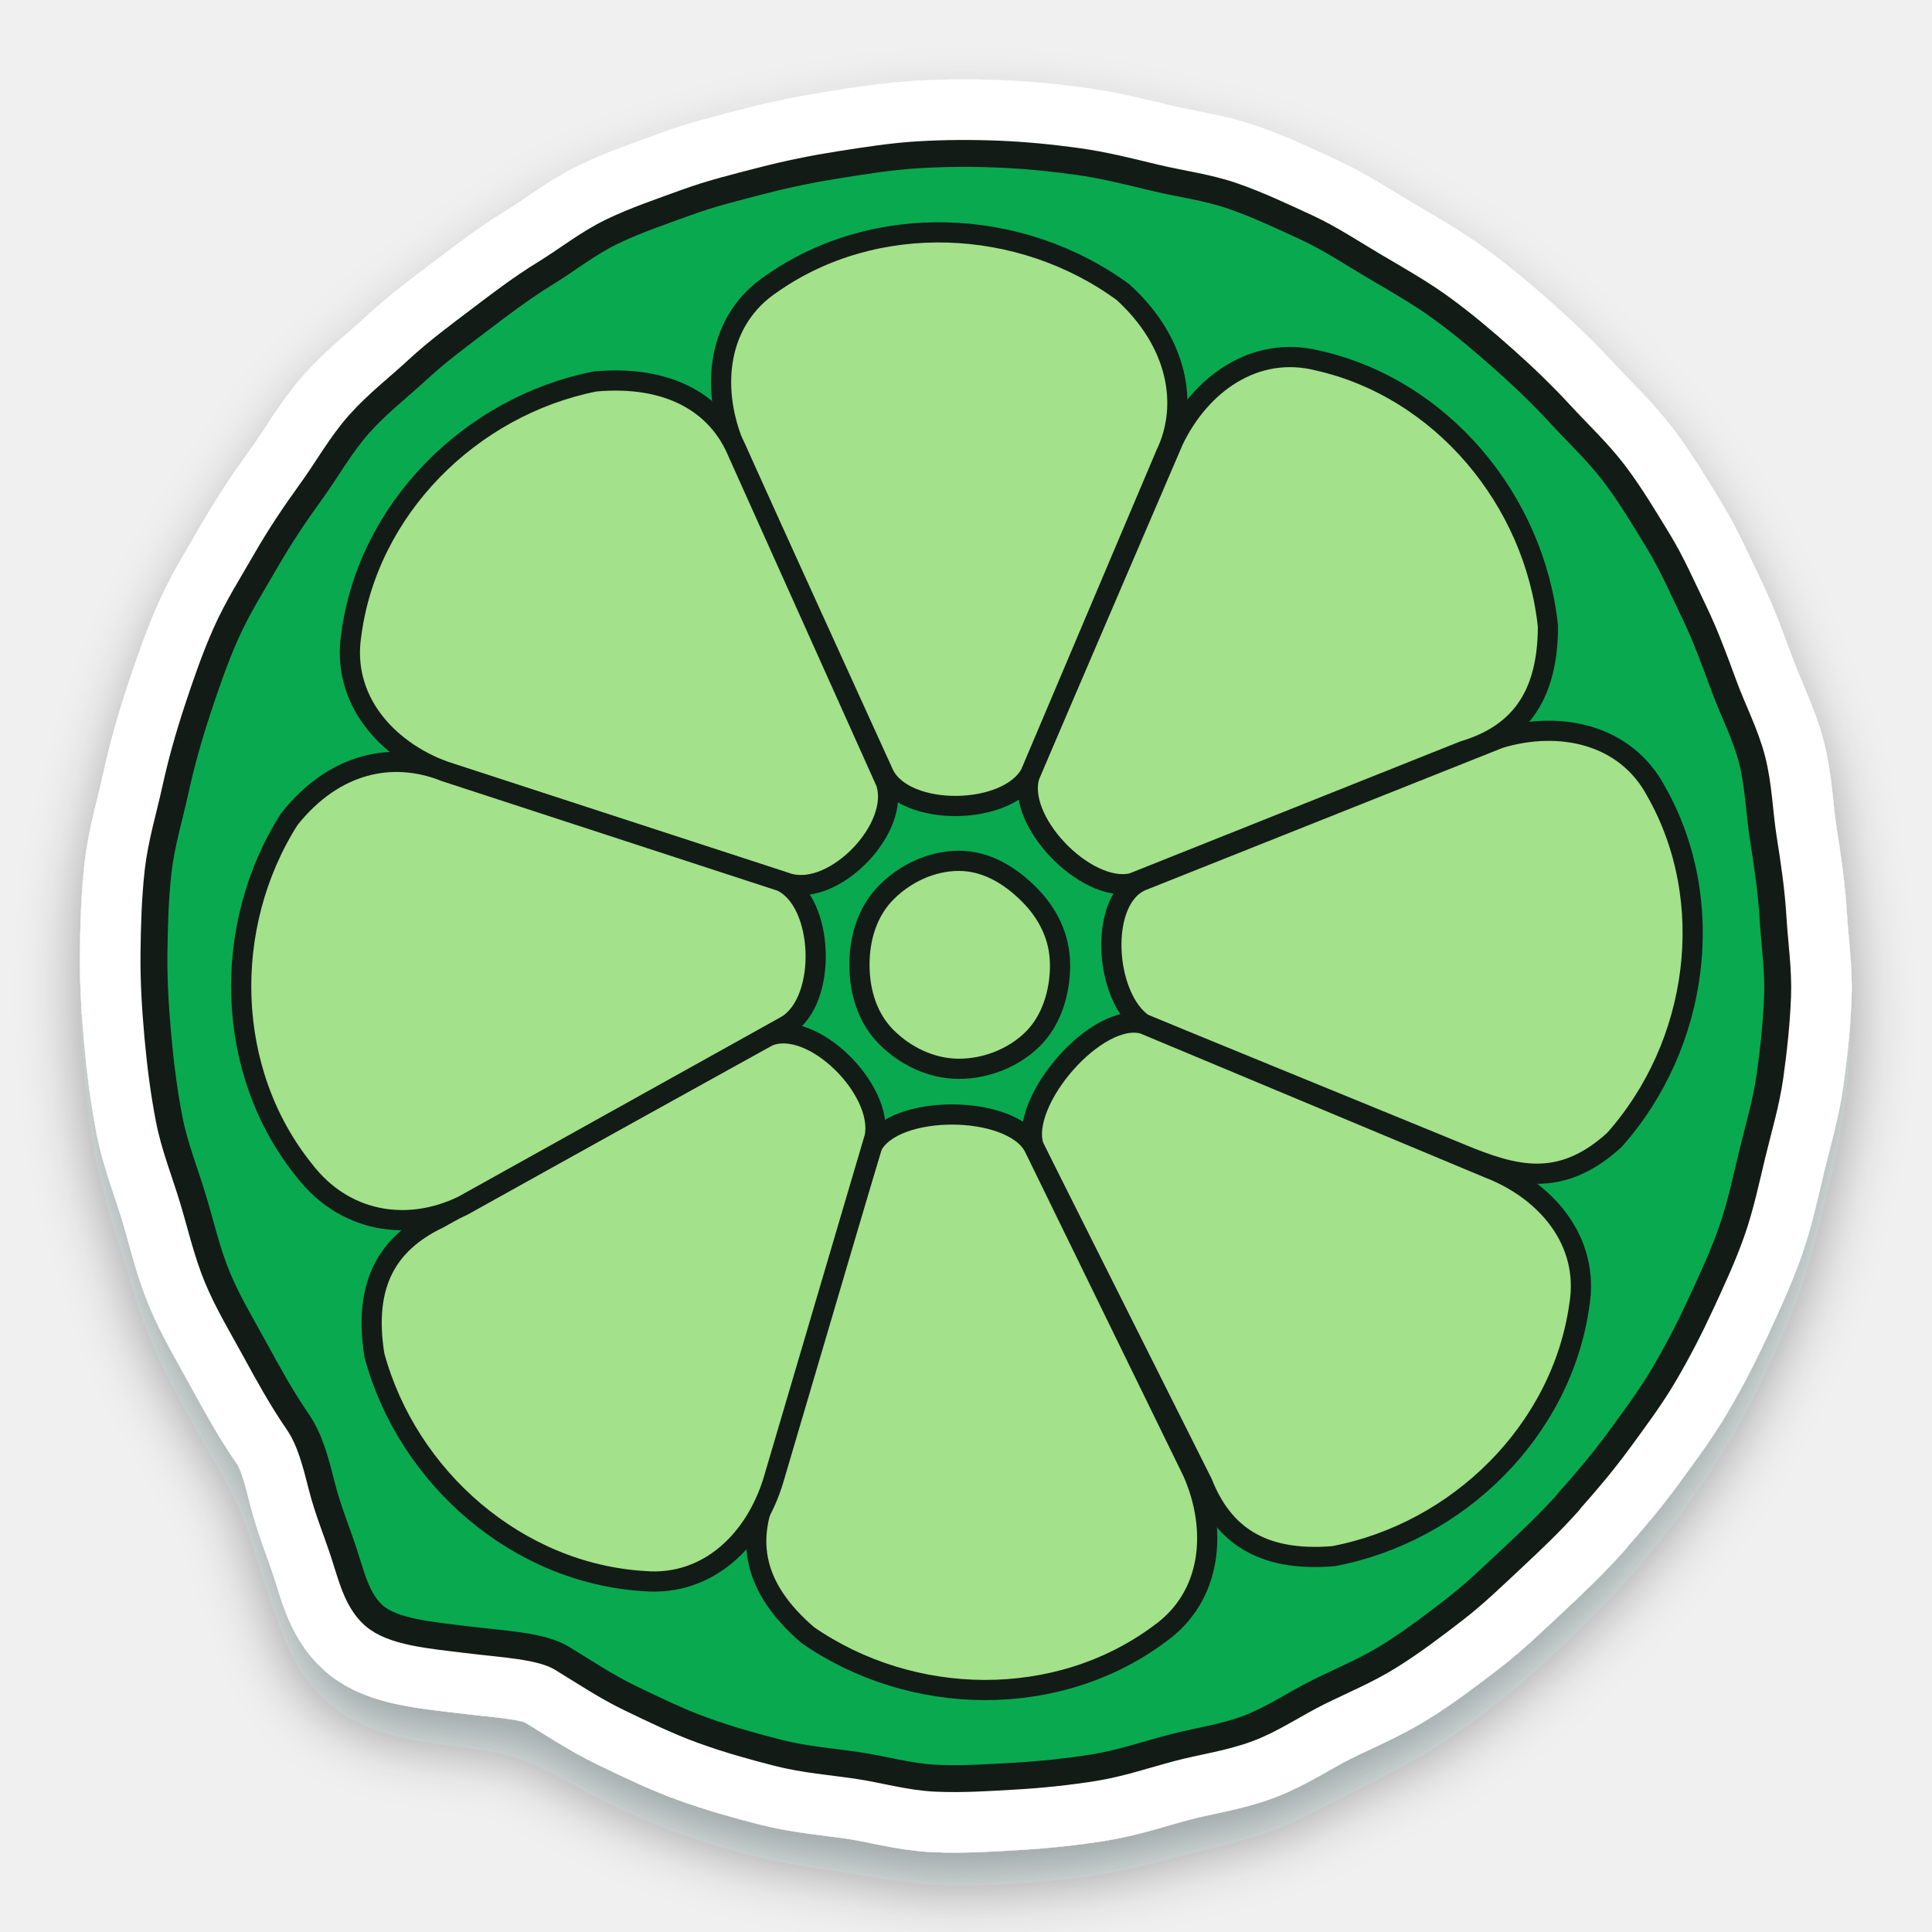
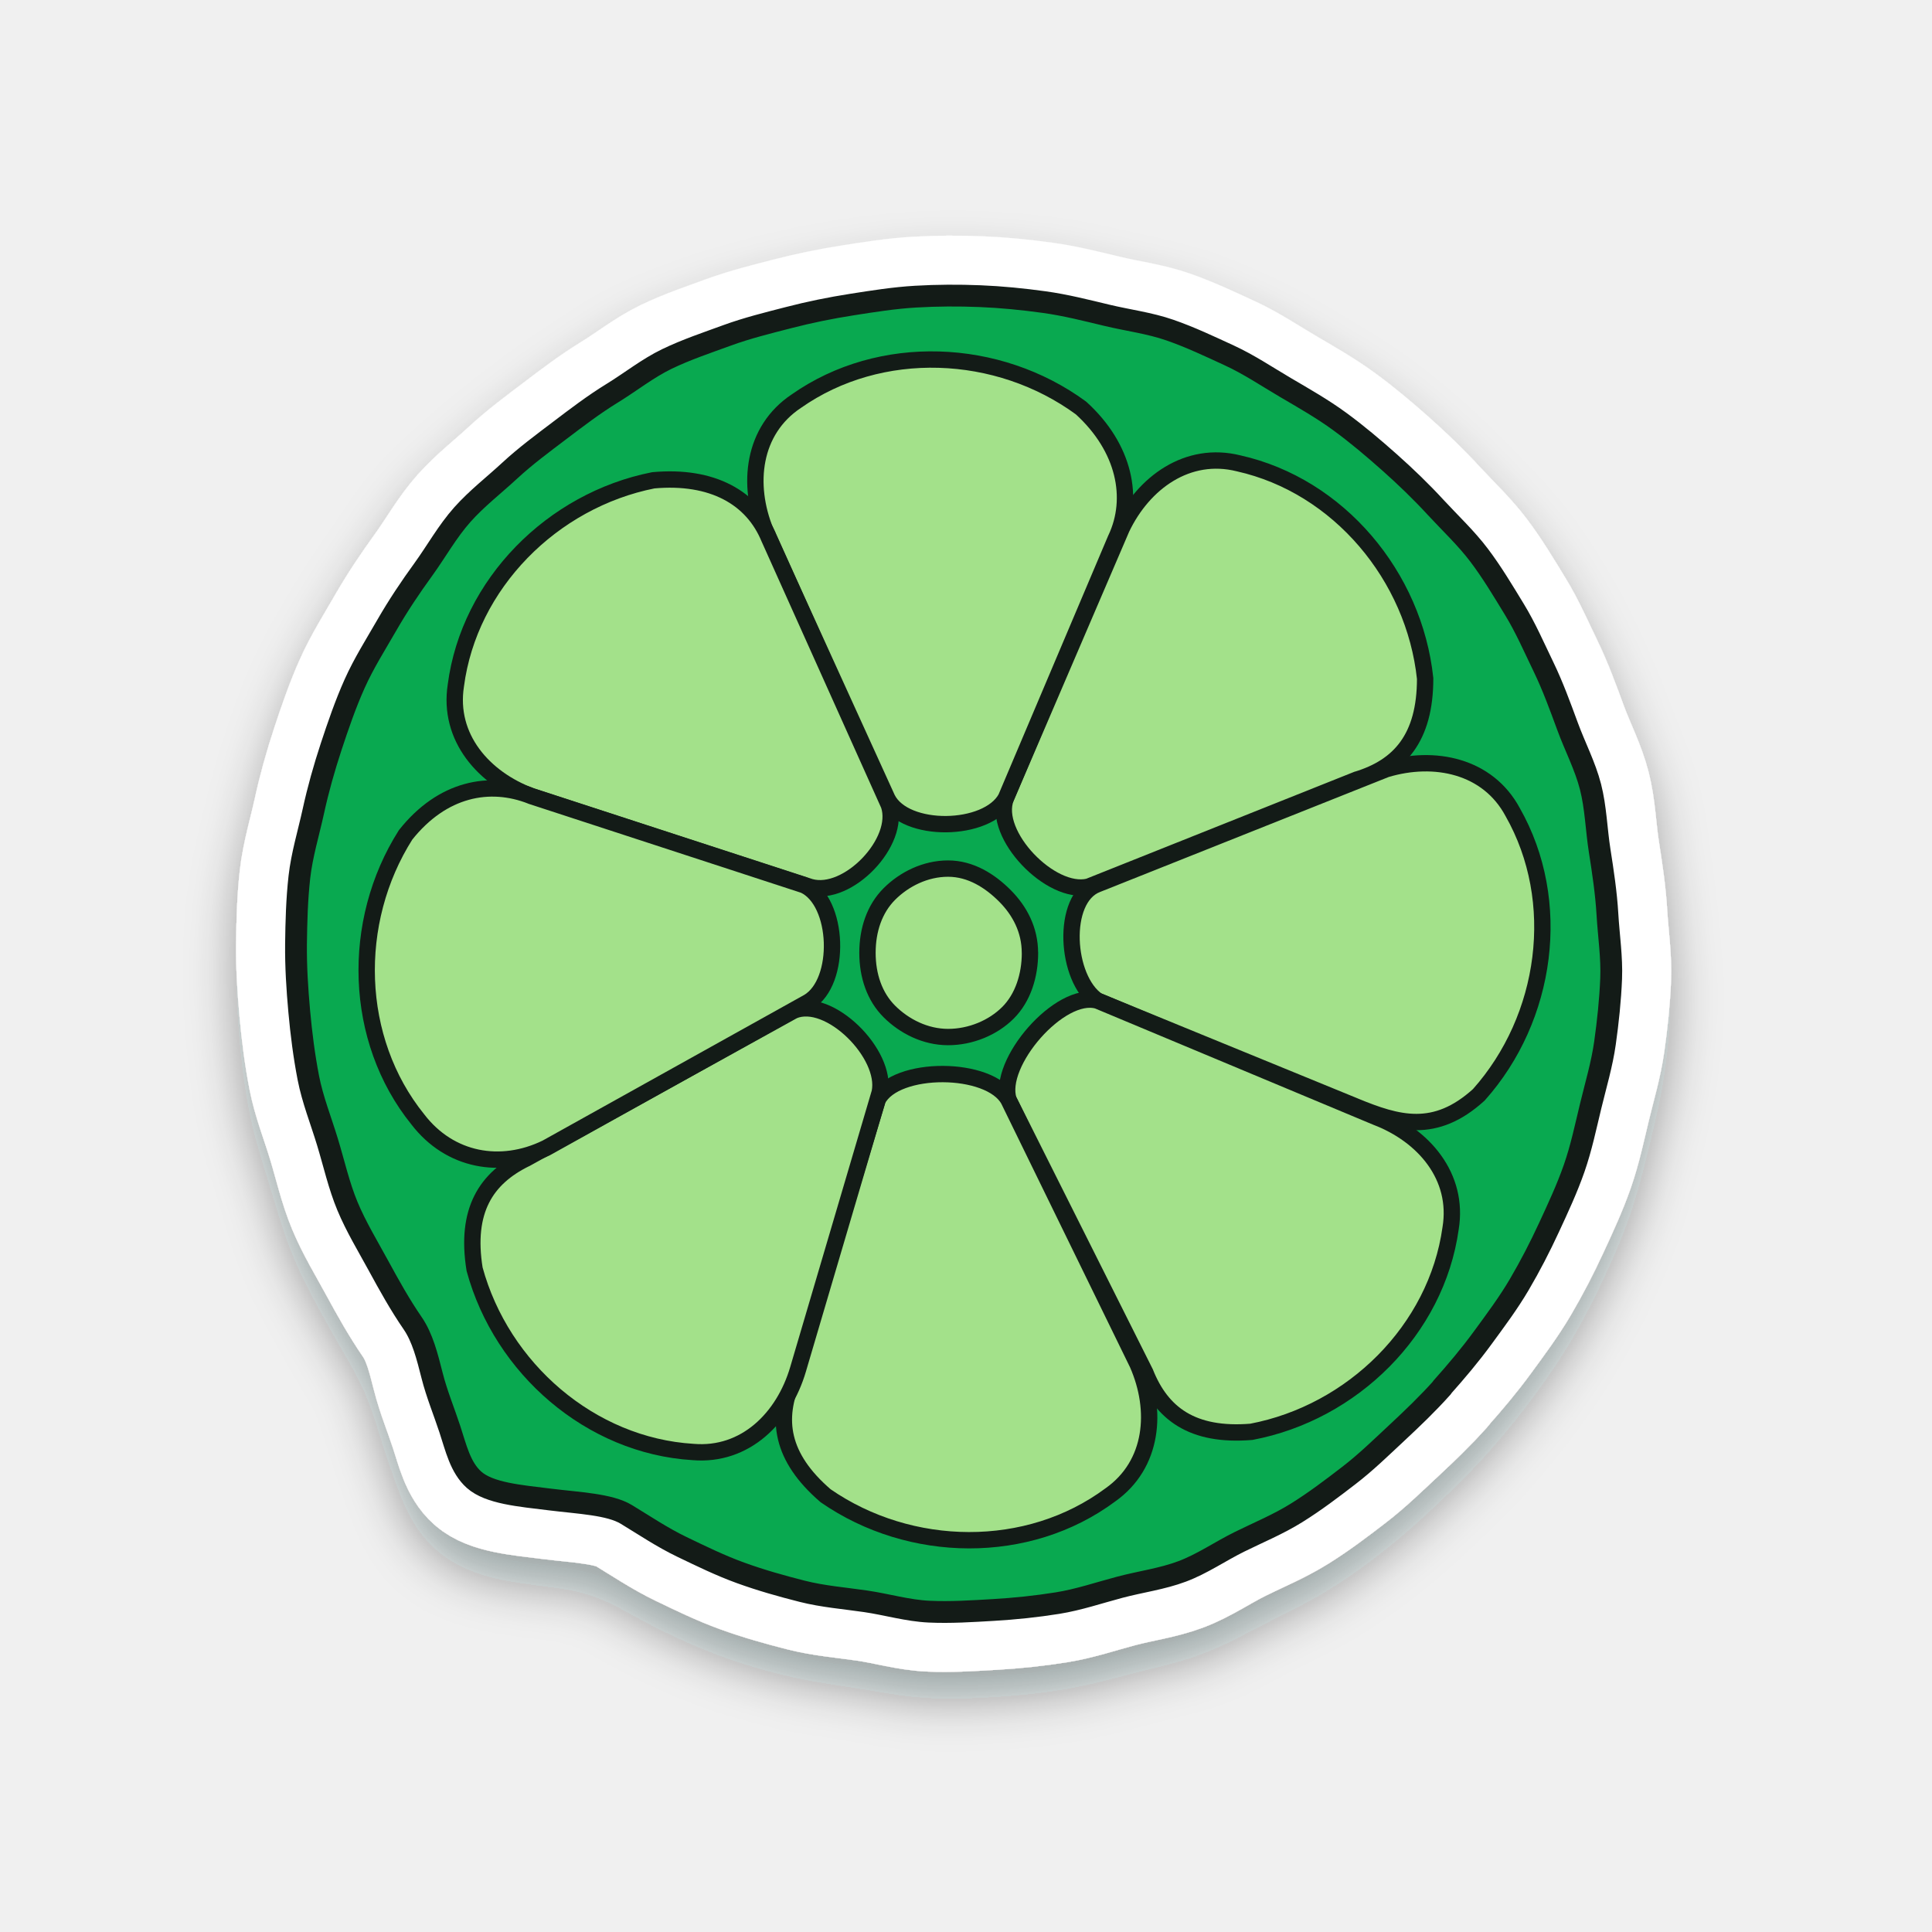
<svg xmlns="http://www.w3.org/2000/svg" width="1024" height="1024" viewBox="0 0 1024 1024">
  <defs>
    <filter id="sh" x="-20%" y="-20%" width="150%" height="150%">
      <feDropShadow dx="0" dy="18" stdDeviation="16" flood-color="#131b17" flood-opacity="0.35" />
    </filter>
  </defs>
-   <g filter="url(#sh)">
-     <g transform="translate(74.50 74.20) scale(3.566)" stroke-linejoin="round">
-       <path d="M212.32,202.35C209.67,205.32,206.84,208.02,204,210.67C201.09,213.38,198.29,216.12,195.2,218.49C192.06,220.91,188.92,223.29,185.61,225.35C182.25,227.45,178.6,228.95,175.1,230.68C171.56,232.43,168.26,234.73,164.6,236.1C160.91,237.49,156.94,238,153.15,239.01C149.34,240.02,145.6,241.3,141.72,241.92C137.84,242.54,133.91,242.95,129.98,243.18C126.05,243.41,122.1,243.67,118.17,243.49C114.24,243.31,110.41,242.16,106.51,241.59C102.61,241.02,98.7,240.72,94.87,239.75C91.08,238.79,87.28,237.72,83.56,236.37C79.89,235.04,76.34,233.31,72.77,231.59C69.2,229.87,66,227.71,62.61,225.65C59.54,223.78,53.89,223.57,48.51,222.9C43.1,222.23,37.46,221.78,34.66,219.29C32.13,217.03,31.35,213.44,30.22,210.01C29.17,206.81,27.81,203.52,26.97,200.2C26.07,196.66,25.22,193.23,23.4,190.57C21.06,187.17,19.07,183.58,17.12,180C15.15,176.38,13,172.85,11.43,169.08C9.86,165.31,8.96,161.24,7.77,157.33C6.58,153.4,5.03,149.55,4.25,145.53C3.47,141.5,2.95,137.4,2.58,133.32C2.21,129.23,1.95,125.11,1.99,121.01C2.04,116.91,2.15,112.77,2.61,108.68C3.07,104.61,4.29,100.63,5.17,96.62C6.04,92.63,7.15,88.69,8.44,84.77C9.72,80.89,11.05,77.01,12.73,73.25C14.41,69.49,16.59,66.06,18.65,62.48C20.71,58.9,22.94,55.57,25.37,52.22C27.75,48.93,29.76,45.28,32.52,42.18C35.17,39.21,38.33,36.78,41.19,34.13C44.11,31.43,47.26,29.11,50.37,26.75C53.48,24.39,56.64,21.98,59.98,19.93C63.36,17.86,66.49,15.35,70.02,13.64C73.58,11.92,77.36,10.66,81.05,9.31C84.74,7.96,88.6,7.01,92.4,6.03C96.22,5.04,100.07,4.26,103.96,3.65C107.85,3.04,111.75,2.42,115.68,2.19C119.61,1.96,123.56,1.94,127.5,2.1C131.44,2.26,135.36,2.65,139.27,3.19C143.18,3.73,146.98,4.7,150.82,5.62C154.66,6.54,158.61,7.03,162.35,8.33C166.09,9.63,169.65,11.32,173.25,12.98C176.85,14.64,180.1,16.83,183.51,18.84C186.88,20.82,190.31,22.76,193.52,25.11C196.67,27.41,199.68,29.96,202.65,32.6C205.62,35.24,208.46,37.98,211.1,40.85C213.8,43.77,216.71,46.5,219.07,49.62C221.46,52.78,223.5,56.21,225.54,59.55C227.61,62.93,229.18,66.57,230.89,70.1C232.61,73.66,233.95,77.35,235.31,81.04C236.67,84.75,238.54,88.3,239.52,92.11C240.5,95.92,240.59,99.94,241.2,103.83C241.81,107.72,242.4,111.6,242.63,115.53C242.86,119.46,243.47,123.41,243.31,127.35C243.15,131.29,242.73,135.24,242.18,139.15C241.63,143.06,240.49,146.85,239.56,150.69C238.63,154.53,237.83,158.39,236.53,162.12C235.24,165.82,233.57,169.41,231.9,173.01C230.26,176.56,228.45,180.07,226.44,183.49C224.46,186.86,222.1,190.02,219.75,193.23C217.45,196.38,214.92,199.38,212.27,202.35L212.32,202.35Z" fill="#ffffff" stroke="#ffffff" stroke-width="22" />
-       <path d="M196.72,90.78L147.42,110.45C140.52,112.12,129.69,100.9,132.25,94.2L153.51,44.68C157.51,36.31,165.6,30.44,174.96,32.78C193.31,36.89,207.19,53.47,209.18,72.27C209.18,83.16,204.49,88.42,196.72,90.79L196.72,90.78Z" fill="#ffffff" stroke="#ffffff" stroke-width="22" />
-       <path d="M152.42,46.59L132.25,94.2C128.84,100.43,113.73,100.7,110.5,94.3L88.17,45.25C84.67,36.66,85.76,26.72,93.79,21.37C109.18,10.56,130.78,11.44,146.03,22.62C154.08,29.94,155.9,39.24,152.43,46.58L152.42,46.59Z" fill="#ffffff" stroke="#ffffff" stroke-width="22" />
-       <path d="M88.83,46.59L110.77,95.46C113.06,102.18,103.26,112.44,96.36,110.51L45.12,93.82C36.42,90.59,29.84,83.07,31.32,73.54C33.75,54.89,49.01,39.57,67.55,35.89C78.39,34.91,85.77,39.08,88.83,46.6L88.83,46.59Z" fill="#ffffff" stroke="#ffffff" stroke-width="22" />
-       <path d="M196.29,150.72L149.08,131.39C143.2,127.41,142.26,112.67,148.94,110.05L202.01,88.91C210.9,86.24,220.68,88.27,225.24,96.77C234.54,113.12,231.61,134.54,219.03,148.65C210.97,155.97,204.15,153.96,196.28,150.72L196.29,150.72Z" fill="#ffffff" stroke="#ffffff" stroke-width="22" />
-       <path d="M157.82,199.59L132.76,149.61C130.53,142.87,142.2,129.39,149.09,131.38L200.24,152.76C208.91,156.07,215.42,163.64,213.85,173.16C211.25,191.79,195.86,206.97,177.29,210.49C166.44,211.38,160.81,207.13,157.82,199.58L157.82,199.59Z" fill="#ffffff" stroke="#ffffff" stroke-width="22" />
-       <path d="M93.27,200.69L108.73,149.55C111.97,143.23,129.34,143.3,132.75,149.61L156.4,198.04C160.13,206.53,159.3,216.49,151.42,222.06C136.33,233.28,114.71,232.98,99.17,222.22C90.92,215.12,90,208.13,93.27,200.7L93.27,200.69Z" fill="#ffffff" stroke="#ffffff" stroke-width="22" />
-       <path d="M44.12,160.4L93.27,133.22C99.82,130.47,110.55,141.19,109.1,148.21L94.11,199.03C91.49,207.93,84.44,215.01,74.83,214.19C56.06,213.05,39.72,198.89,34.76,180.65C33.03,169.9,36.83,163.96,44.12,160.39L44.12,160.4Z" fill="#ffffff" stroke="#ffffff" stroke-width="22" />
-       <path d="M45.11,93.82L95.22,110.18C101.66,113.16,102.16,127.96,95.99,131.62L47.92,158.39C39.58,162.45,30.21,160.81,24.34,153.16C12.52,138.53,11.97,116.91,22.1,100.95C28.87,92.43,37.55,90.84,45.11,93.81L45.11,93.82Z" fill="#ffffff" stroke="#ffffff" stroke-width="22" />
-       <path d="M136.67,122.59C136.67,126.76,135.38,130.85,132.64,133.59C129.9,136.33,125.81,138.05,121.64,138.05C117.47,138.05,113.61,136.09,110.87,133.36C108.13,130.63,106.85,126.76,106.85,122.59C106.85,118.42,108.13,114.55,110.86,111.81C113.59,109.08,117.47,107.14,121.64,107.14C125.81,107.14,129.35,109.41,132.08,112.15C134.81,114.89,136.66,118.42,136.66,122.59L136.67,122.59Z" fill="#ffffff" stroke="#ffffff" stroke-width="22" />
+   <g transform="translate(512 512) scale(0.81) translate(-520 -520)">
+     <g filter="url(#sh)">
+       <g transform="translate(74.50 74.20) scale(3.566)" stroke-linejoin="round">
+         <path d="M212.32,202.35C209.67,205.32,206.84,208.02,204,210.67C201.09,213.38,198.29,216.12,195.2,218.49C192.06,220.91,188.92,223.29,185.61,225.35C182.25,227.45,178.6,228.95,175.1,230.68C171.56,232.43,168.26,234.73,164.6,236.1C160.91,237.49,156.94,238,153.15,239.01C149.34,240.02,145.6,241.3,141.72,241.92C137.84,242.54,133.91,242.95,129.98,243.18C126.05,243.41,122.1,243.67,118.17,243.49C114.24,243.31,110.41,242.16,106.51,241.59C102.61,241.02,98.7,240.72,94.87,239.75C91.08,238.79,87.28,237.72,83.56,236.37C79.89,235.04,76.34,233.31,72.77,231.59C69.2,229.87,66,227.71,62.61,225.65C59.54,223.78,53.89,223.57,48.51,222.9C43.1,222.23,37.46,221.78,34.66,219.29C32.13,217.03,31.35,213.44,30.22,210.01C29.17,206.81,27.81,203.52,26.97,200.2C26.07,196.66,25.22,193.23,23.4,190.57C21.06,187.17,19.07,183.58,17.12,180C15.15,176.38,13,172.85,11.43,169.08C9.86,165.31,8.96,161.24,7.77,157.33C6.58,153.4,5.03,149.55,4.25,145.53C3.47,141.5,2.95,137.4,2.58,133.32C2.21,129.23,1.95,125.11,1.99,121.01C2.04,116.91,2.15,112.77,2.61,108.68C3.07,104.61,4.29,100.63,5.17,96.62C6.04,92.63,7.15,88.69,8.44,84.77C9.72,80.89,11.05,77.01,12.73,73.25C14.41,69.49,16.59,66.06,18.65,62.48C20.71,58.9,22.94,55.57,25.37,52.22C27.75,48.93,29.76,45.28,32.52,42.18C35.17,39.21,38.33,36.78,41.19,34.13C44.11,31.43,47.26,29.11,50.37,26.75C53.48,24.39,56.64,21.98,59.98,19.93C63.36,17.86,66.49,15.35,70.02,13.64C73.58,11.92,77.36,10.66,81.05,9.31C84.74,7.96,88.6,7.01,92.4,6.03C96.22,5.04,100.07,4.26,103.96,3.65C107.85,3.04,111.75,2.42,115.68,2.19C119.61,1.96,123.56,1.94,127.5,2.1C131.44,2.26,135.36,2.65,139.27,3.19C143.18,3.73,146.98,4.7,150.82,5.62C154.66,6.54,158.61,7.03,162.35,8.33C166.09,9.63,169.65,11.32,173.25,12.98C176.85,14.64,180.1,16.83,183.51,18.84C186.88,20.82,190.31,22.76,193.52,25.11C196.67,27.41,199.68,29.96,202.65,32.6C205.62,35.24,208.46,37.98,211.1,40.85C213.8,43.77,216.71,46.5,219.07,49.62C221.46,52.78,223.5,56.21,225.54,59.55C227.61,62.93,229.18,66.57,230.89,70.1C232.61,73.66,233.95,77.35,235.31,81.04C236.67,84.75,238.54,88.3,239.52,92.11C240.5,95.92,240.59,99.94,241.2,103.83C241.81,107.72,242.4,111.6,242.63,115.53C242.86,119.46,243.47,123.41,243.31,127.35C243.15,131.29,242.73,135.24,242.18,139.15C241.63,143.06,240.49,146.85,239.56,150.69C238.63,154.53,237.83,158.39,236.53,162.12C235.24,165.82,233.57,169.41,231.9,173.01C230.26,176.56,228.45,180.07,226.44,183.49C224.46,186.86,222.1,190.02,219.75,193.23C217.45,196.38,214.92,199.38,212.27,202.35L212.32,202.35Z" fill="#ffffff" stroke="#ffffff" stroke-width="22" />
+         <path d="M196.72,90.78L147.42,110.45C140.52,112.12,129.69,100.9,132.25,94.2L153.51,44.68C157.51,36.31,165.6,30.44,174.96,32.78C193.31,36.89,207.19,53.47,209.18,72.27C209.18,83.16,204.49,88.42,196.72,90.79L196.72,90.78Z" fill="#ffffff" stroke="#ffffff" stroke-width="22" />
+         <path d="M152.42,46.59L132.25,94.2C128.84,100.43,113.73,100.7,110.5,94.3L88.17,45.25C84.67,36.66,85.76,26.72,93.79,21.37C109.18,10.56,130.78,11.44,146.03,22.62C154.08,29.94,155.9,39.24,152.43,46.58L152.42,46.59Z" fill="#ffffff" stroke="#ffffff" stroke-width="22" />
+         <path d="M88.83,46.59L110.77,95.46C113.06,102.18,103.26,112.44,96.36,110.51L45.12,93.82C36.42,90.59,29.84,83.07,31.32,73.54C33.75,54.89,49.01,39.57,67.55,35.89C78.39,34.91,85.77,39.08,88.83,46.6L88.83,46.59Z" fill="#ffffff" stroke="#ffffff" stroke-width="22" />
+         <path d="M196.29,150.72L149.08,131.39C143.2,127.41,142.26,112.67,148.94,110.05L202.01,88.91C210.9,86.24,220.68,88.27,225.24,96.77C234.54,113.12,231.61,134.54,219.03,148.65C210.97,155.97,204.15,153.96,196.28,150.72L196.29,150.72Z" fill="#ffffff" stroke="#ffffff" stroke-width="22" />
+         <path d="M157.82,199.59L132.76,149.61C130.53,142.87,142.2,129.39,149.09,131.38L200.24,152.76C208.91,156.07,215.42,163.64,213.85,173.16C211.25,191.79,195.86,206.97,177.29,210.49C166.44,211.38,160.81,207.13,157.82,199.58L157.82,199.59Z" fill="#ffffff" stroke="#ffffff" stroke-width="22" />
+         <path d="M93.27,200.69L108.73,149.55C111.97,143.23,129.34,143.3,132.75,149.61L156.4,198.04C160.13,206.53,159.3,216.49,151.42,222.06C136.33,233.28,114.71,232.98,99.17,222.22C90.92,215.12,90,208.13,93.27,200.7L93.27,200.69Z" fill="#ffffff" stroke="#ffffff" stroke-width="22" />
+         <path d="M44.12,160.4L93.27,133.22C99.82,130.47,110.55,141.19,109.1,148.21L94.11,199.03C91.49,207.93,84.44,215.01,74.83,214.19C56.06,213.05,39.72,198.89,34.76,180.65C33.03,169.9,36.83,163.96,44.12,160.39L44.12,160.4Z" fill="#ffffff" stroke="#ffffff" stroke-width="22" />
+         <path d="M45.11,93.82L95.22,110.18C101.66,113.16,102.16,127.96,95.99,131.62L47.92,158.39C39.58,162.45,30.21,160.81,24.34,153.16C12.52,138.53,11.97,116.91,22.1,100.95C28.87,92.43,37.55,90.84,45.11,93.81L45.11,93.82Z" fill="#ffffff" stroke="#ffffff" stroke-width="22" />
+         <path d="M136.67,122.59C136.67,126.76,135.38,130.85,132.64,133.59C129.9,136.33,125.81,138.05,121.64,138.05C117.47,138.05,113.61,136.09,110.87,133.36C108.13,130.63,106.85,126.76,106.85,122.59C106.85,118.42,108.13,114.55,110.86,111.81C113.59,109.08,117.47,107.14,121.64,107.14C125.81,107.14,129.35,109.41,132.08,112.15C134.81,114.89,136.66,118.42,136.66,122.59L136.67,122.59Z" fill="#ffffff" stroke="#ffffff" stroke-width="22" />
+       </g>
+     </g>
+     <g transform="translate(74.50 74.20) scale(3.566)" stroke-linejoin="round" stroke-linecap="round">
+       <path d="M212.32,202.35C209.67,205.32,206.84,208.02,204,210.67C201.09,213.38,198.29,216.12,195.2,218.49C192.06,220.91,188.92,223.29,185.61,225.35C182.25,227.45,178.6,228.95,175.1,230.68C171.56,232.43,168.26,234.73,164.6,236.1C160.91,237.49,156.94,238,153.15,239.01C149.34,240.02,145.6,241.3,141.72,241.92C137.84,242.54,133.91,242.95,129.98,243.18C126.05,243.41,122.1,243.67,118.17,243.49C114.24,243.31,110.41,242.16,106.51,241.59C102.61,241.02,98.7,240.72,94.87,239.75C91.08,238.79,87.28,237.72,83.56,236.37C79.89,235.04,76.34,233.31,72.77,231.59C69.2,229.87,66,227.71,62.61,225.65C59.54,223.78,53.89,223.57,48.51,222.9C43.1,222.23,37.46,221.78,34.66,219.29C32.13,217.03,31.35,213.44,30.22,210.01C29.17,206.81,27.81,203.52,26.97,200.2C26.07,196.66,25.22,193.23,23.4,190.57C21.06,187.17,19.07,183.58,17.12,180C15.15,176.38,13,172.85,11.43,169.08C9.86,165.31,8.96,161.24,7.77,157.33C6.58,153.4,5.03,149.55,4.25,145.53C3.47,141.5,2.95,137.4,2.58,133.32C2.21,129.23,1.95,125.11,1.99,121.01C2.04,116.91,2.15,112.77,2.61,108.68C3.07,104.61,4.29,100.63,5.17,96.62C6.04,92.63,7.15,88.69,8.44,84.77C9.72,80.89,11.05,77.01,12.73,73.25C14.41,69.49,16.59,66.06,18.65,62.48C20.71,58.9,22.94,55.57,25.37,52.22C27.75,48.93,29.76,45.28,32.52,42.18C35.17,39.21,38.33,36.78,41.19,34.13C44.11,31.43,47.26,29.11,50.37,26.75C53.48,24.39,56.64,21.98,59.98,19.93C63.36,17.86,66.49,15.35,70.02,13.64C73.58,11.92,77.36,10.66,81.05,9.31C84.74,7.96,88.6,7.01,92.4,6.03C96.22,5.04,100.07,4.26,103.96,3.65C107.85,3.04,111.75,2.42,115.68,2.19C119.61,1.96,123.56,1.94,127.5,2.1C131.44,2.26,135.36,2.65,139.27,3.19C143.18,3.73,146.98,4.7,150.82,5.62C154.66,6.54,158.61,7.03,162.35,8.33C166.09,9.63,169.65,11.32,173.25,12.98C176.85,14.64,180.1,16.83,183.51,18.84C186.88,20.82,190.31,22.76,193.52,25.11C196.67,27.41,199.68,29.96,202.65,32.6C205.62,35.24,208.46,37.98,211.1,40.85C213.8,43.77,216.71,46.5,219.07,49.62C221.46,52.78,223.5,56.21,225.54,59.55C227.61,62.93,229.18,66.57,230.89,70.1C232.61,73.66,233.95,77.35,235.31,81.04C236.67,84.75,238.54,88.3,239.52,92.11C240.5,95.92,240.59,99.94,241.2,103.83C241.81,107.72,242.4,111.6,242.63,115.53C242.86,119.46,243.47,123.41,243.31,127.35C243.15,131.29,242.73,135.24,242.18,139.15C241.63,143.06,240.49,146.85,239.56,150.69C238.63,154.53,237.83,158.39,236.53,162.12C235.24,165.82,233.57,169.41,231.9,173.01C230.26,176.56,228.45,180.07,226.44,183.49C224.46,186.86,222.1,190.02,219.75,193.23C217.45,196.38,214.92,199.38,212.27,202.35L212.32,202.35Z" fill="#09a950" />
+       <path d="M212.32,202.35C209.67,205.32,206.84,208.02,204,210.67C201.09,213.38,198.29,216.12,195.2,218.49C192.06,220.91,188.92,223.29,185.61,225.35C182.25,227.45,178.6,228.95,175.1,230.68C171.56,232.43,168.26,234.73,164.6,236.1C160.91,237.49,156.94,238,153.15,239.01C149.34,240.02,145.6,241.3,141.72,241.92C137.84,242.54,133.91,242.95,129.98,243.18C126.05,243.41,122.1,243.67,118.17,243.49C114.24,243.31,110.41,242.16,106.51,241.59C102.61,241.02,98.7,240.72,94.87,239.75C91.08,238.79,87.28,237.72,83.56,236.37C79.89,235.04,76.34,233.31,72.77,231.59C69.2,229.87,66,227.71,62.61,225.65C59.54,223.78,53.89,223.57,48.51,222.9C43.1,222.23,37.46,221.78,34.66,219.29C32.13,217.03,31.35,213.44,30.22,210.01C29.17,206.81,27.81,203.52,26.97,200.2C26.07,196.66,25.22,193.23,23.4,190.57C21.06,187.17,19.07,183.58,17.12,180C15.15,176.38,13,172.85,11.43,169.08C9.86,165.31,8.96,161.24,7.77,157.33C6.58,153.4,5.03,149.55,4.25,145.53C3.47,141.5,2.95,137.4,2.58,133.32C2.21,129.23,1.95,125.11,1.99,121.01C2.04,116.91,2.15,112.77,2.61,108.68C3.07,104.61,4.29,100.63,5.17,96.62C6.04,92.63,7.15,88.69,8.44,84.77C9.72,80.89,11.05,77.01,12.73,73.25C14.41,69.49,16.59,66.06,18.65,62.48C20.71,58.9,22.94,55.57,25.37,52.22C27.75,48.93,29.76,45.28,32.52,42.18C35.17,39.21,38.33,36.78,41.19,34.13C44.11,31.43,47.26,29.11,50.37,26.75C53.48,24.39,56.64,21.98,59.98,19.93C63.36,17.86,66.49,15.35,70.02,13.64C73.58,11.92,77.36,10.66,81.05,9.31C84.74,7.96,88.6,7.01,92.4,6.03C96.22,5.04,100.07,4.26,103.96,3.65C107.85,3.04,111.75,2.42,115.68,2.19C119.61,1.96,123.56,1.94,127.5,2.1C131.44,2.26,135.36,2.65,139.27,3.19C143.18,3.73,146.98,4.7,150.82,5.62C154.66,6.54,158.61,7.03,162.35,8.33C166.09,9.63,169.65,11.32,173.25,12.98C176.85,14.64,180.1,16.83,183.51,18.84C186.88,20.82,190.31,22.76,193.52,25.11C196.67,27.41,199.68,29.96,202.65,32.6C205.62,35.24,208.46,37.98,211.1,40.85C213.8,43.77,216.71,46.5,219.07,49.62C221.46,52.78,223.5,56.21,225.54,59.55C227.61,62.93,229.18,66.57,230.89,70.1C232.61,73.66,233.95,77.35,235.31,81.04C236.67,84.75,238.54,88.3,239.52,92.11C240.5,95.92,240.59,99.94,241.2,103.83C241.81,107.72,242.4,111.6,242.63,115.53C242.86,119.46,243.47,123.41,243.31,127.35C243.15,131.29,242.73,135.24,242.18,139.15C241.63,143.06,240.49,146.85,239.56,150.69C238.63,154.53,237.83,158.39,236.53,162.12C235.24,165.82,233.57,169.41,231.9,173.01C230.26,176.56,228.45,180.07,226.44,183.49C224.46,186.86,222.1,190.02,219.75,193.23C217.45,196.38,214.92,199.38,212.27,202.35L212.32,202.35Z" fill="none" stroke="#131b17" stroke-width="4.00" />
+       <path d="M196.72,90.78L147.42,110.45C140.52,112.12,129.69,100.9,132.25,94.2L153.51,44.68C157.51,36.31,165.6,30.44,174.96,32.78C193.31,36.89,207.19,53.47,209.18,72.27C209.18,83.16,204.49,88.42,196.72,90.79L196.72,90.78Z" fill="#a3e18a" />
+       <path d="M196.72,90.78L147.42,110.45C140.52,112.12,129.69,100.9,132.25,94.2L153.51,44.68C157.51,36.31,165.6,30.44,174.96,32.78C193.31,36.89,207.19,53.47,209.18,72.27C209.18,83.16,204.49,88.42,196.72,90.79L196.72,90.78Z" fill="none" stroke="#131b17" stroke-width="3.00" />
+       <path d="M152.42,46.59L132.25,94.2C128.84,100.43,113.73,100.7,110.5,94.3L88.17,45.25C84.67,36.66,85.76,26.72,93.79,21.37C109.18,10.56,130.78,11.44,146.03,22.62C154.08,29.94,155.9,39.24,152.43,46.58L152.42,46.59Z" fill="#a3e18a" />
+       <path d="M152.42,46.59L132.25,94.2C128.84,100.43,113.73,100.7,110.5,94.3L88.17,45.25C84.67,36.66,85.76,26.72,93.79,21.37C109.18,10.56,130.78,11.44,146.03,22.62C154.08,29.94,155.9,39.24,152.43,46.58L152.42,46.59Z" fill="none" stroke="#131b17" stroke-width="3.00" />
+       <path d="M88.83,46.59L110.77,95.46C113.06,102.18,103.26,112.44,96.36,110.51L45.12,93.82C36.42,90.59,29.84,83.07,31.32,73.54C33.75,54.89,49.01,39.57,67.55,35.89C78.39,34.91,85.77,39.08,88.83,46.6L88.83,46.59Z" fill="#a3e18a" />
+       <path d="M88.83,46.59L110.77,95.46C113.06,102.18,103.26,112.44,96.36,110.51L45.12,93.82C36.42,90.59,29.84,83.07,31.32,73.54C33.75,54.89,49.01,39.57,67.55,35.89C78.39,34.91,85.77,39.08,88.83,46.6L88.83,46.59Z" fill="none" stroke="#131b17" stroke-width="3.00" />
+       <path d="M196.29,150.72L149.08,131.39C143.2,127.41,142.26,112.67,148.94,110.05L202.01,88.91C210.9,86.24,220.68,88.27,225.24,96.77C234.54,113.12,231.61,134.54,219.03,148.65C210.97,155.97,204.15,153.96,196.28,150.72L196.29,150.72Z" fill="#a3e18a" />
+       <path d="M196.29,150.72L149.08,131.39C143.2,127.41,142.26,112.67,148.94,110.05L202.01,88.91C210.9,86.24,220.68,88.27,225.24,96.77C234.54,113.12,231.61,134.54,219.03,148.65C210.97,155.97,204.15,153.96,196.28,150.72L196.29,150.72Z" fill="none" stroke="#131b17" stroke-width="3.00" />
+       <path d="M157.82,199.59L132.76,149.61C130.53,142.87,142.2,129.39,149.09,131.38L200.24,152.76C208.91,156.07,215.42,163.64,213.85,173.16C211.25,191.79,195.86,206.97,177.29,210.49C166.44,211.38,160.81,207.13,157.82,199.58L157.82,199.59Z" fill="#a3e18a" />
+       <path d="M157.82,199.59L132.76,149.61C130.53,142.87,142.2,129.39,149.09,131.38L200.24,152.76C208.91,156.07,215.42,163.64,213.85,173.16C211.25,191.79,195.86,206.97,177.29,210.49C166.44,211.38,160.81,207.13,157.82,199.58L157.82,199.59Z" fill="none" stroke="#131b17" stroke-width="3.00" />
+       <path d="M93.27,200.69L108.73,149.55C111.97,143.23,129.34,143.3,132.75,149.61L156.4,198.04C160.13,206.53,159.3,216.49,151.42,222.06C136.33,233.28,114.71,232.98,99.17,222.22C90.92,215.12,90,208.13,93.27,200.7L93.27,200.69Z" fill="#a3e18a" />
+       <path d="M93.27,200.69L108.73,149.55C111.97,143.23,129.34,143.3,132.75,149.61L156.4,198.04C160.13,206.53,159.3,216.49,151.42,222.06C136.33,233.28,114.71,232.98,99.17,222.22C90.92,215.12,90,208.13,93.27,200.7L93.27,200.69Z" fill="none" stroke="#131b17" stroke-width="3.00" />
+       <path d="M44.12,160.4L93.27,133.22C99.82,130.47,110.55,141.19,109.1,148.21L94.11,199.03C91.49,207.93,84.44,215.01,74.83,214.19C56.06,213.05,39.72,198.89,34.76,180.65C33.03,169.9,36.83,163.96,44.12,160.39L44.12,160.4Z" fill="#a3e18a" />
+       <path d="M44.12,160.4L93.27,133.22C99.82,130.47,110.55,141.19,109.1,148.21L94.11,199.03C91.49,207.93,84.44,215.01,74.83,214.19C56.06,213.05,39.72,198.89,34.76,180.65C33.03,169.9,36.83,163.96,44.12,160.39L44.12,160.4Z" fill="none" stroke="#131b17" stroke-width="3.00" />
+       <path d="M45.11,93.82L95.22,110.18C101.66,113.16,102.16,127.96,95.99,131.62L47.92,158.39C39.58,162.45,30.21,160.81,24.34,153.16C12.52,138.53,11.97,116.91,22.1,100.95C28.87,92.43,37.55,90.84,45.11,93.81L45.11,93.82Z" fill="#a3e18a" />
+       <path d="M45.11,93.82L95.22,110.18C101.66,113.16,102.16,127.96,95.99,131.62L47.92,158.39C39.58,162.45,30.21,160.81,24.34,153.16C12.52,138.53,11.97,116.91,22.1,100.95C28.87,92.43,37.55,90.84,45.11,93.81L45.11,93.82Z" fill="none" stroke="#131b17" stroke-width="3.00" />
+       <path d="M136.67,122.59C136.67,126.76,135.38,130.85,132.64,133.59C129.9,136.33,125.81,138.05,121.64,138.05C117.47,138.05,113.61,136.09,110.87,133.36C108.13,130.63,106.85,126.76,106.85,122.59C106.85,118.42,108.13,114.55,110.86,111.81C113.59,109.08,117.47,107.14,121.64,107.14C125.81,107.14,129.35,109.41,132.08,112.15C134.81,114.89,136.66,118.42,136.66,122.59L136.67,122.59Z" fill="#a3e18a" />
+       <path d="M136.67,122.59C136.67,126.76,135.38,130.85,132.64,133.59C129.9,136.33,125.81,138.05,121.64,138.05C117.47,138.05,113.61,136.09,110.87,133.36C108.13,130.63,106.85,126.76,106.85,122.59C106.85,118.42,108.13,114.55,110.86,111.81C113.59,109.08,117.47,107.14,121.64,107.14C125.81,107.14,129.35,109.41,132.08,112.15C134.81,114.89,136.66,118.42,136.66,122.59L136.67,122.59Z" fill="none" stroke="#131b17" stroke-width="3.00" />
    </g>
  </g>
-   <g transform="translate(74.50 74.20) scale(3.566)" stroke-linejoin="round" stroke-linecap="round">
-     <path d="M212.32,202.35C209.67,205.32,206.84,208.02,204,210.67C201.09,213.38,198.29,216.12,195.2,218.49C192.06,220.91,188.92,223.29,185.61,225.35C182.25,227.45,178.6,228.95,175.1,230.68C171.56,232.43,168.26,234.73,164.6,236.1C160.91,237.49,156.94,238,153.15,239.01C149.34,240.02,145.6,241.3,141.72,241.92C137.84,242.54,133.91,242.95,129.98,243.18C126.05,243.41,122.1,243.67,118.17,243.49C114.24,243.31,110.41,242.16,106.51,241.59C102.61,241.02,98.7,240.72,94.87,239.75C91.08,238.79,87.28,237.72,83.56,236.37C79.89,235.04,76.34,233.31,72.77,231.59C69.2,229.87,66,227.71,62.61,225.65C59.54,223.78,53.89,223.57,48.51,222.9C43.1,222.23,37.46,221.78,34.66,219.29C32.13,217.03,31.35,213.44,30.22,210.01C29.17,206.81,27.81,203.52,26.97,200.2C26.07,196.66,25.22,193.23,23.4,190.57C21.06,187.17,19.07,183.58,17.12,180C15.15,176.38,13,172.85,11.43,169.08C9.86,165.31,8.96,161.24,7.77,157.33C6.58,153.4,5.03,149.55,4.25,145.53C3.47,141.5,2.95,137.4,2.58,133.32C2.21,129.23,1.95,125.11,1.99,121.01C2.04,116.91,2.15,112.77,2.61,108.68C3.07,104.61,4.29,100.63,5.17,96.62C6.04,92.63,7.15,88.69,8.44,84.77C9.72,80.89,11.05,77.01,12.73,73.25C14.41,69.49,16.59,66.06,18.65,62.48C20.71,58.9,22.94,55.57,25.37,52.22C27.75,48.93,29.76,45.28,32.52,42.18C35.17,39.21,38.33,36.78,41.19,34.13C44.11,31.43,47.26,29.11,50.37,26.75C53.48,24.39,56.64,21.98,59.98,19.93C63.36,17.86,66.49,15.35,70.02,13.64C73.58,11.92,77.36,10.66,81.05,9.31C84.74,7.96,88.6,7.01,92.4,6.03C96.22,5.04,100.07,4.26,103.96,3.65C107.85,3.04,111.75,2.42,115.68,2.19C119.61,1.96,123.56,1.94,127.5,2.1C131.44,2.26,135.36,2.65,139.27,3.19C143.18,3.73,146.98,4.7,150.82,5.62C154.66,6.54,158.61,7.03,162.35,8.33C166.09,9.63,169.65,11.32,173.25,12.98C176.85,14.64,180.1,16.83,183.51,18.84C186.88,20.82,190.31,22.76,193.52,25.11C196.67,27.41,199.68,29.96,202.65,32.6C205.62,35.24,208.46,37.98,211.1,40.85C213.8,43.77,216.71,46.5,219.07,49.62C221.46,52.78,223.5,56.21,225.54,59.55C227.61,62.93,229.18,66.57,230.89,70.1C232.61,73.66,233.95,77.35,235.31,81.04C236.67,84.75,238.54,88.3,239.52,92.11C240.5,95.92,240.59,99.94,241.2,103.83C241.81,107.72,242.4,111.6,242.63,115.53C242.86,119.46,243.47,123.41,243.31,127.35C243.15,131.29,242.73,135.24,242.18,139.15C241.63,143.06,240.49,146.85,239.56,150.69C238.63,154.53,237.83,158.39,236.53,162.12C235.24,165.82,233.57,169.41,231.9,173.01C230.26,176.56,228.45,180.07,226.44,183.49C224.46,186.86,222.1,190.02,219.75,193.23C217.45,196.38,214.92,199.38,212.27,202.35L212.32,202.35Z" fill="#09a950" />
-     <path d="M212.32,202.35C209.67,205.32,206.84,208.02,204,210.67C201.09,213.38,198.29,216.12,195.2,218.49C192.06,220.91,188.92,223.29,185.61,225.35C182.25,227.45,178.6,228.95,175.1,230.68C171.56,232.43,168.26,234.73,164.6,236.1C160.91,237.49,156.94,238,153.15,239.01C149.34,240.02,145.6,241.3,141.72,241.92C137.84,242.54,133.91,242.95,129.98,243.18C126.05,243.41,122.1,243.67,118.17,243.49C114.24,243.31,110.41,242.16,106.51,241.59C102.61,241.02,98.7,240.72,94.87,239.75C91.08,238.79,87.28,237.72,83.56,236.37C79.89,235.04,76.34,233.31,72.77,231.59C69.2,229.87,66,227.71,62.61,225.65C59.54,223.78,53.89,223.57,48.51,222.9C43.1,222.23,37.46,221.78,34.66,219.29C32.13,217.03,31.35,213.44,30.22,210.01C29.17,206.81,27.81,203.52,26.97,200.2C26.07,196.66,25.22,193.23,23.4,190.57C21.06,187.17,19.07,183.58,17.12,180C15.15,176.38,13,172.85,11.43,169.08C9.86,165.31,8.96,161.24,7.77,157.33C6.58,153.4,5.03,149.55,4.25,145.53C3.47,141.5,2.95,137.4,2.58,133.32C2.21,129.23,1.95,125.11,1.99,121.01C2.04,116.91,2.15,112.77,2.61,108.68C3.07,104.61,4.29,100.63,5.17,96.62C6.04,92.63,7.15,88.69,8.44,84.77C9.72,80.89,11.05,77.01,12.73,73.25C14.41,69.49,16.59,66.06,18.65,62.48C20.71,58.9,22.94,55.57,25.37,52.22C27.75,48.93,29.76,45.28,32.52,42.18C35.17,39.21,38.33,36.78,41.19,34.13C44.11,31.43,47.26,29.11,50.37,26.75C53.48,24.39,56.64,21.98,59.98,19.93C63.36,17.86,66.49,15.35,70.02,13.64C73.58,11.92,77.36,10.66,81.05,9.31C84.74,7.96,88.6,7.01,92.4,6.03C96.22,5.04,100.07,4.26,103.96,3.65C107.85,3.04,111.75,2.42,115.68,2.19C119.61,1.96,123.56,1.94,127.5,2.1C131.44,2.26,135.36,2.65,139.27,3.19C143.18,3.73,146.98,4.7,150.82,5.62C154.66,6.54,158.61,7.03,162.35,8.33C166.09,9.63,169.65,11.32,173.25,12.98C176.85,14.64,180.1,16.83,183.51,18.84C186.88,20.82,190.31,22.76,193.52,25.11C196.67,27.41,199.68,29.96,202.65,32.6C205.62,35.24,208.46,37.98,211.1,40.85C213.8,43.77,216.71,46.5,219.07,49.62C221.46,52.78,223.5,56.21,225.54,59.55C227.61,62.93,229.18,66.57,230.89,70.1C232.61,73.66,233.95,77.35,235.31,81.04C236.67,84.75,238.54,88.3,239.52,92.11C240.5,95.92,240.59,99.94,241.2,103.83C241.81,107.72,242.4,111.6,242.63,115.53C242.86,119.46,243.47,123.41,243.31,127.35C243.15,131.29,242.73,135.24,242.18,139.15C241.63,143.06,240.49,146.85,239.56,150.69C238.63,154.53,237.83,158.39,236.53,162.12C235.24,165.82,233.57,169.41,231.9,173.01C230.26,176.56,228.45,180.07,226.44,183.49C224.46,186.86,222.1,190.02,219.75,193.23C217.45,196.38,214.92,199.38,212.27,202.35L212.32,202.35Z" fill="none" stroke="#131b17" stroke-width="4.00" />
-     <path d="M196.72,90.78L147.42,110.45C140.52,112.12,129.69,100.9,132.25,94.2L153.51,44.68C157.51,36.31,165.6,30.44,174.96,32.78C193.31,36.89,207.19,53.47,209.18,72.27C209.18,83.16,204.49,88.42,196.72,90.79L196.72,90.78Z" fill="#a3e18a" />
-     <path d="M196.72,90.78L147.42,110.45C140.52,112.12,129.69,100.9,132.25,94.2L153.51,44.68C157.51,36.31,165.6,30.44,174.96,32.78C193.31,36.89,207.19,53.47,209.18,72.27C209.18,83.16,204.49,88.42,196.72,90.79L196.72,90.78Z" fill="none" stroke="#131b17" stroke-width="3.00" />
-     <path d="M152.42,46.59L132.25,94.2C128.84,100.43,113.73,100.7,110.5,94.3L88.17,45.25C84.67,36.66,85.76,26.72,93.79,21.37C109.18,10.56,130.78,11.44,146.03,22.62C154.08,29.94,155.9,39.24,152.43,46.58L152.42,46.59Z" fill="#a3e18a" />
-     <path d="M152.42,46.59L132.25,94.2C128.84,100.43,113.73,100.7,110.5,94.3L88.17,45.25C84.67,36.66,85.76,26.72,93.79,21.37C109.18,10.56,130.78,11.44,146.03,22.62C154.08,29.94,155.9,39.24,152.43,46.58L152.42,46.59Z" fill="none" stroke="#131b17" stroke-width="3.00" />
-     <path d="M88.83,46.59L110.77,95.46C113.06,102.18,103.26,112.44,96.36,110.51L45.12,93.82C36.42,90.59,29.84,83.07,31.32,73.54C33.75,54.89,49.01,39.57,67.55,35.89C78.39,34.91,85.77,39.08,88.83,46.6L88.83,46.59Z" fill="#a3e18a" />
-     <path d="M88.83,46.59L110.77,95.46C113.06,102.18,103.26,112.44,96.36,110.51L45.12,93.82C36.42,90.59,29.84,83.07,31.32,73.54C33.75,54.89,49.01,39.57,67.55,35.89C78.39,34.91,85.77,39.08,88.83,46.6L88.83,46.59Z" fill="none" stroke="#131b17" stroke-width="3.00" />
-     <path d="M196.29,150.72L149.08,131.39C143.2,127.41,142.26,112.67,148.94,110.05L202.01,88.91C210.9,86.24,220.68,88.27,225.24,96.77C234.54,113.12,231.61,134.54,219.03,148.65C210.97,155.97,204.15,153.96,196.28,150.72L196.29,150.72Z" fill="#a3e18a" />
-     <path d="M196.29,150.72L149.08,131.39C143.2,127.41,142.26,112.67,148.94,110.05L202.01,88.91C210.9,86.24,220.68,88.27,225.24,96.77C234.54,113.12,231.61,134.54,219.03,148.65C210.97,155.97,204.15,153.96,196.28,150.72L196.29,150.72Z" fill="none" stroke="#131b17" stroke-width="3.00" />
-     <path d="M157.82,199.59L132.76,149.61C130.53,142.87,142.2,129.39,149.09,131.38L200.24,152.76C208.91,156.07,215.42,163.64,213.85,173.16C211.25,191.79,195.86,206.97,177.29,210.49C166.44,211.38,160.81,207.13,157.82,199.58L157.82,199.59Z" fill="#a3e18a" />
-     <path d="M157.82,199.59L132.76,149.61C130.53,142.87,142.2,129.39,149.09,131.38L200.24,152.76C208.91,156.07,215.42,163.64,213.85,173.16C211.25,191.79,195.86,206.97,177.29,210.49C166.44,211.38,160.81,207.13,157.82,199.58L157.82,199.59Z" fill="none" stroke="#131b17" stroke-width="3.00" />
-     <path d="M93.27,200.69L108.73,149.55C111.97,143.23,129.34,143.3,132.75,149.61L156.4,198.04C160.13,206.53,159.3,216.49,151.42,222.06C136.33,233.28,114.71,232.98,99.17,222.22C90.92,215.12,90,208.13,93.27,200.7L93.27,200.69Z" fill="#a3e18a" />
-     <path d="M93.27,200.69L108.73,149.55C111.97,143.23,129.34,143.3,132.75,149.61L156.4,198.04C160.13,206.53,159.3,216.49,151.42,222.06C136.33,233.28,114.71,232.98,99.17,222.22C90.92,215.12,90,208.13,93.27,200.7L93.27,200.69Z" fill="none" stroke="#131b17" stroke-width="3.00" />
-     <path d="M44.12,160.4L93.27,133.22C99.82,130.47,110.55,141.19,109.1,148.21L94.11,199.03C91.49,207.93,84.44,215.01,74.83,214.19C56.06,213.05,39.72,198.89,34.76,180.65C33.03,169.9,36.83,163.96,44.12,160.39L44.12,160.4Z" fill="#a3e18a" />
-     <path d="M44.12,160.4L93.27,133.22C99.82,130.47,110.55,141.19,109.1,148.21L94.11,199.03C91.49,207.93,84.44,215.01,74.83,214.19C56.06,213.05,39.72,198.89,34.76,180.65C33.03,169.9,36.83,163.96,44.12,160.39L44.12,160.4Z" fill="none" stroke="#131b17" stroke-width="3.00" />
-     <path d="M45.11,93.82L95.22,110.18C101.66,113.16,102.16,127.96,95.99,131.62L47.92,158.39C39.58,162.45,30.21,160.81,24.34,153.16C12.52,138.53,11.97,116.91,22.1,100.95C28.87,92.43,37.55,90.84,45.11,93.81L45.11,93.82Z" fill="#a3e18a" />
-     <path d="M45.11,93.82L95.22,110.18C101.66,113.16,102.16,127.96,95.99,131.62L47.92,158.39C39.58,162.45,30.21,160.81,24.34,153.16C12.52,138.53,11.97,116.91,22.1,100.95C28.87,92.43,37.55,90.84,45.11,93.81L45.11,93.82Z" fill="none" stroke="#131b17" stroke-width="3.00" />
-     <path d="M136.67,122.59C136.67,126.76,135.38,130.85,132.64,133.59C129.9,136.33,125.81,138.05,121.64,138.05C117.47,138.05,113.61,136.09,110.87,133.36C108.13,130.63,106.85,126.76,106.85,122.59C106.85,118.42,108.13,114.55,110.86,111.81C113.59,109.08,117.47,107.14,121.64,107.14C125.81,107.14,129.35,109.41,132.08,112.15C134.81,114.89,136.66,118.42,136.66,122.59L136.67,122.59Z" fill="#a3e18a" />
-     <path d="M136.67,122.59C136.67,126.76,135.38,130.85,132.64,133.59C129.9,136.33,125.81,138.05,121.64,138.05C117.47,138.05,113.61,136.09,110.87,133.36C108.13,130.63,106.85,126.76,106.85,122.59C106.85,118.42,108.13,114.55,110.86,111.81C113.59,109.08,117.47,107.14,121.64,107.14C125.81,107.14,129.35,109.41,132.08,112.15C134.81,114.89,136.66,118.42,136.66,122.59L136.67,122.59Z" fill="none" stroke="#131b17" stroke-width="3.00" />
-   </g>
</svg>
